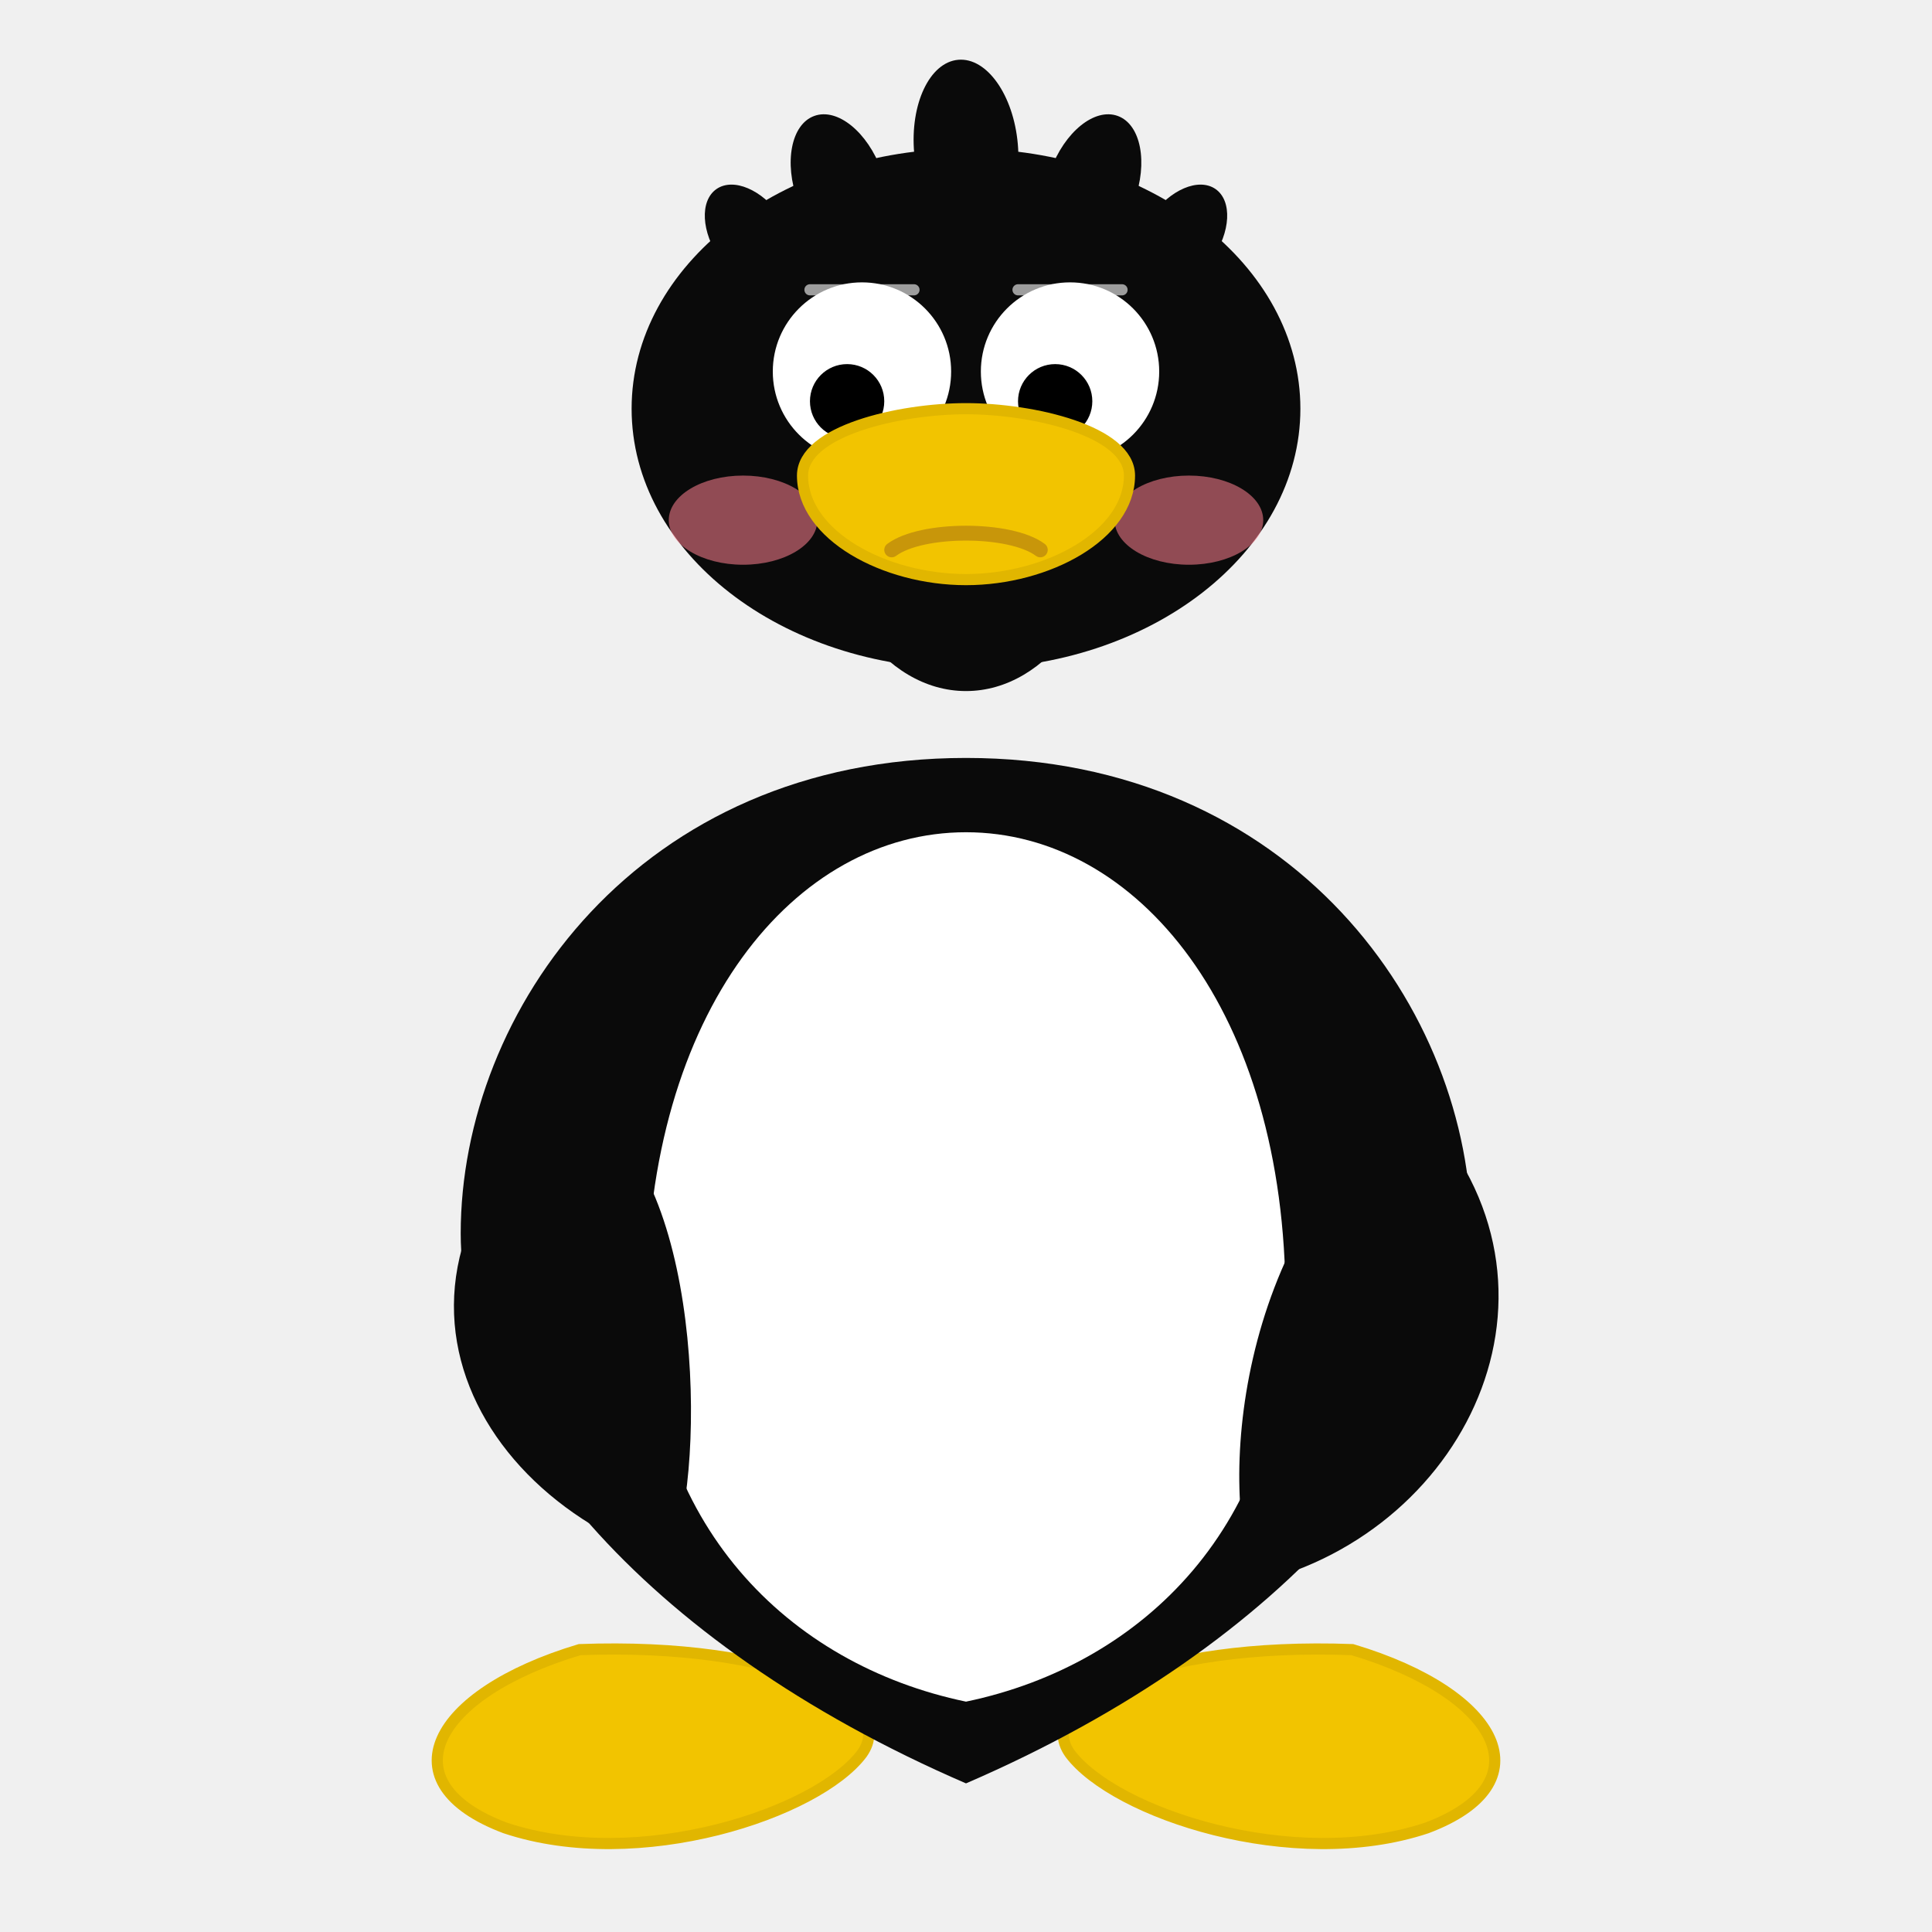
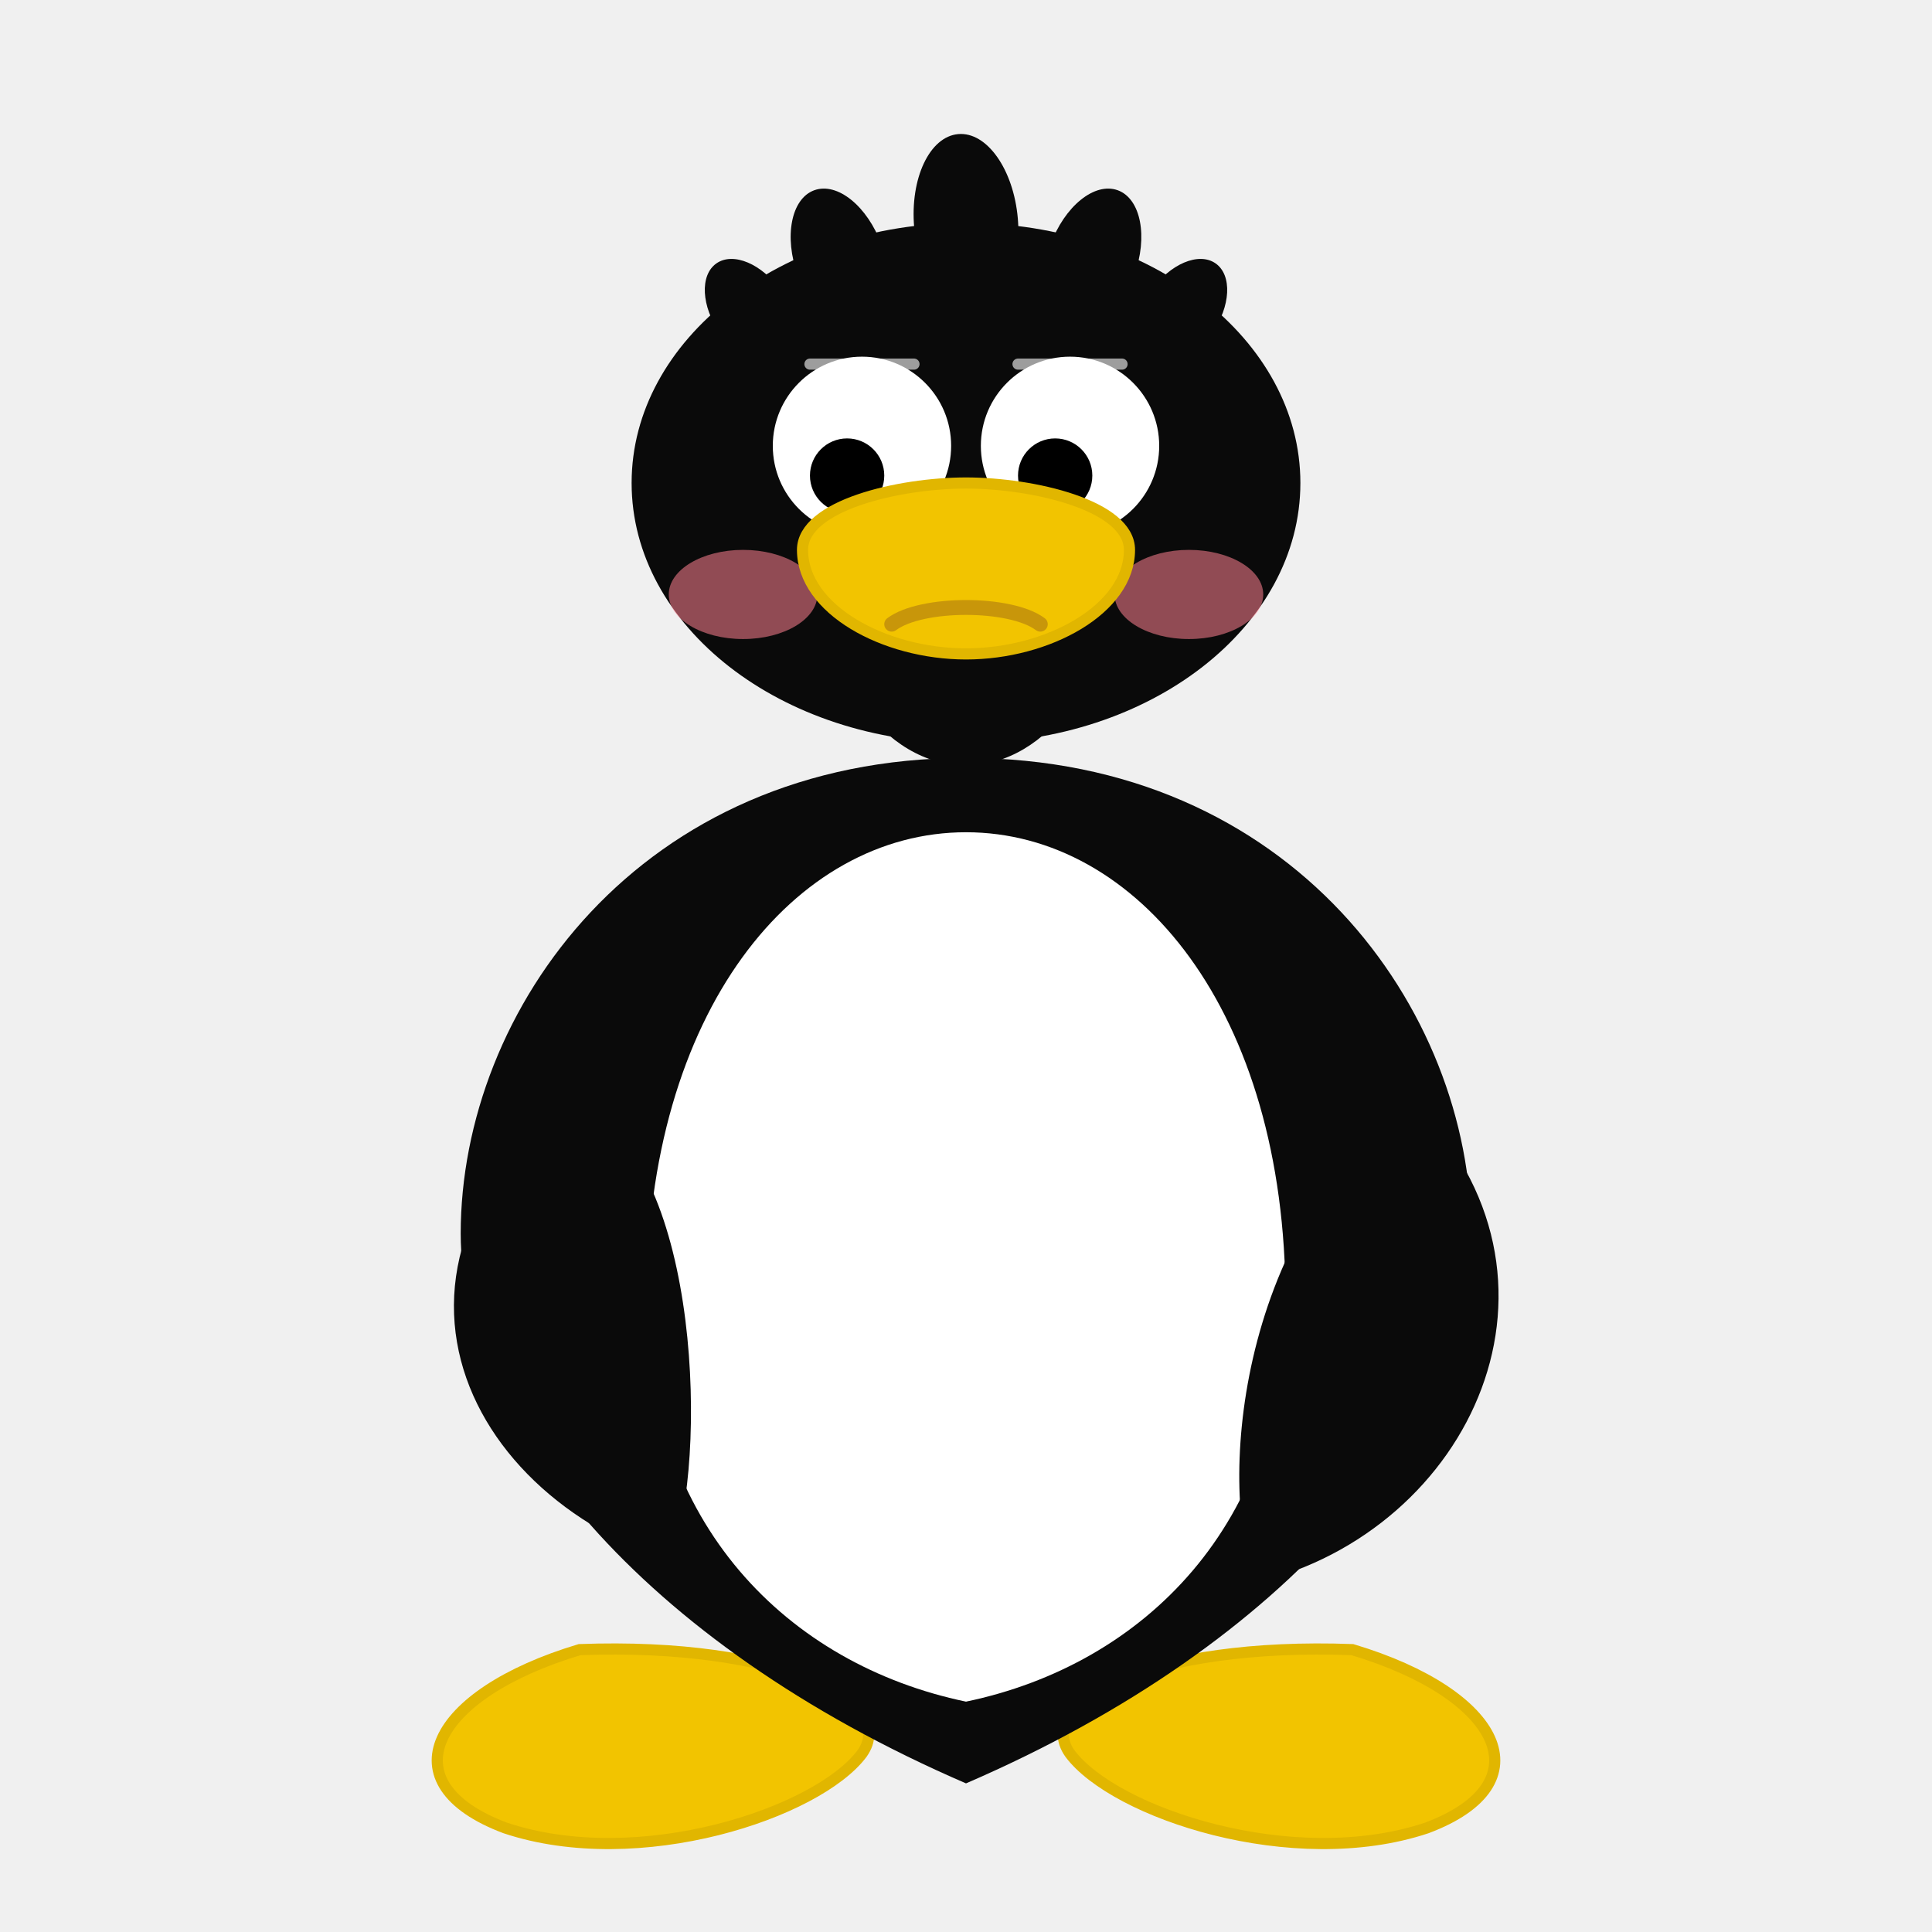
<svg xmlns="http://www.w3.org/2000/svg" width="260" height="260" viewBox="0 0 260 260">
  <rect width="260" height="260" fill="transparent" />
  <g fill="#f2c400" stroke="#e1b600" stroke-width="1.5">
    <path d="M78 222 C58 228, 52 240, 68 246 C86 252, 110 244, 116 236 C121 229, 105 221, 78 222 Z" />
    <path d="M182 222 C202 228, 208 240, 192 246 C174 252, 150 244, 144 236 C139 229, 155 221, 182 222 Z" />
  </g>
  <path d="M130 102 C86 102, 62 136, 62 166 C62 191, 86 221, 130 240 C174 221, 198 191, 198 166 C198 136, 174 102, 130 102 Z" fill="#0a0a0a" />
  <path d="M130 112 C107 112, 87 136, 87 175 C87 205, 106 224, 130 229 C154 224, 173 205, 173 175 C173 136, 153 112, 130 112 Z" fill="#ffffff" />
  <g>
    <animateTransform attributeName="transform" type="rotate" values="68 176 164; 65 176 164; 68 176 164" dur="2s" repeatCount="indefinite" />
    <path d="M190 148 C214 172, 198 206, 169 213 C164 201, 166 166, 190 148 Z" fill="#0a0a0a" />
  </g>
  <g>
    <animateTransform attributeName="transform" type="rotate" values="-68 84 164; -65 84 164; -68 84 164" dur="2s" repeatCount="indefinite" />
    <path d="M87 140 C45 165, 60 200, 90 210 C95 200, 95 160, 80 150" fill="#0a0a0a" />
  </g>
-   <g>
-     <animateTransform attributeName="transform" type="rotate" values="12 130 95; 15 130 95; 12 130 95" dur="2s" repeatCount="indefinite" />
+   <g transform="translate(0, 10)">
+     <animateTransform attributeName="transform" type="rotate" additive="sum" values="12 130 95; 15 130 95; 12 130 95" dur="2s" repeatCount="indefinite" />
    <ellipse cx="130" cy="65" rx="20" ry="28" fill="#0a0a0a" />
    <ellipse cx="130" cy="55" rx="45" ry="35" fill="#0a0a0a" />
    <g fill="#0a0a0a">
      <ellipse cx="130" cy="20" rx="7" ry="12" transform="rotate(-5 130 20)" />
      <ellipse cx="113" cy="25" rx="6" ry="10" transform="rotate(-20 113 25)" />
      <ellipse cx="147" cy="25" rx="6" ry="10" transform="rotate(20 147 25)" />
      <ellipse cx="101" cy="32" rx="5" ry="8" transform="rotate(-35 101 32)" />
      <ellipse cx="159" cy="32" rx="5" ry="8" transform="rotate(35 159 32)" />
    </g>
    <circle cx="116" cy="50" r="12" fill="#ffffff" />
    <circle cx="144" cy="50" r="12" fill="#ffffff" />
    <circle cx="114" cy="54" r="5" fill="#000000" />
    <circle cx="142" cy="54" r="5" fill="#000000" />
    <ellipse cx="100" cy="70" rx="10" ry="6" fill="#ff8090" opacity="0.55">
      <animate attributeName="opacity" values="0.55; 0.75; 0.55" dur="2s" repeatCount="indefinite" />
    </ellipse>
    <ellipse cx="160" cy="70" rx="10" ry="6" fill="#ff8090" opacity="0.55">
      <animate attributeName="opacity" values="0.55; 0.75; 0.55" dur="2s" repeatCount="indefinite" />
    </ellipse>
    <path d="M108 64 C108 58, 121 55, 130 55 C139 55, 152 58, 152 64 C152 72, 141 78, 130 78 C119 78, 108 72, 108 64 Z" fill="#f2c400" stroke="#e1b600" stroke-width="1.5" />
    <path d="M120 74 C124 71, 136 71, 140 74" fill="none" stroke="#c8960a" stroke-width="2" stroke-linecap="round" />
    <line x1="109" y1="39" x2="123" y2="39" stroke="#ffffff" stroke-width="1.5" stroke-linecap="round" opacity="0.6" />
    <line x1="137" y1="39" x2="151" y2="39" stroke="#ffffff" stroke-width="1.5" stroke-linecap="round" opacity="0.6" />
  </g>
</svg>
